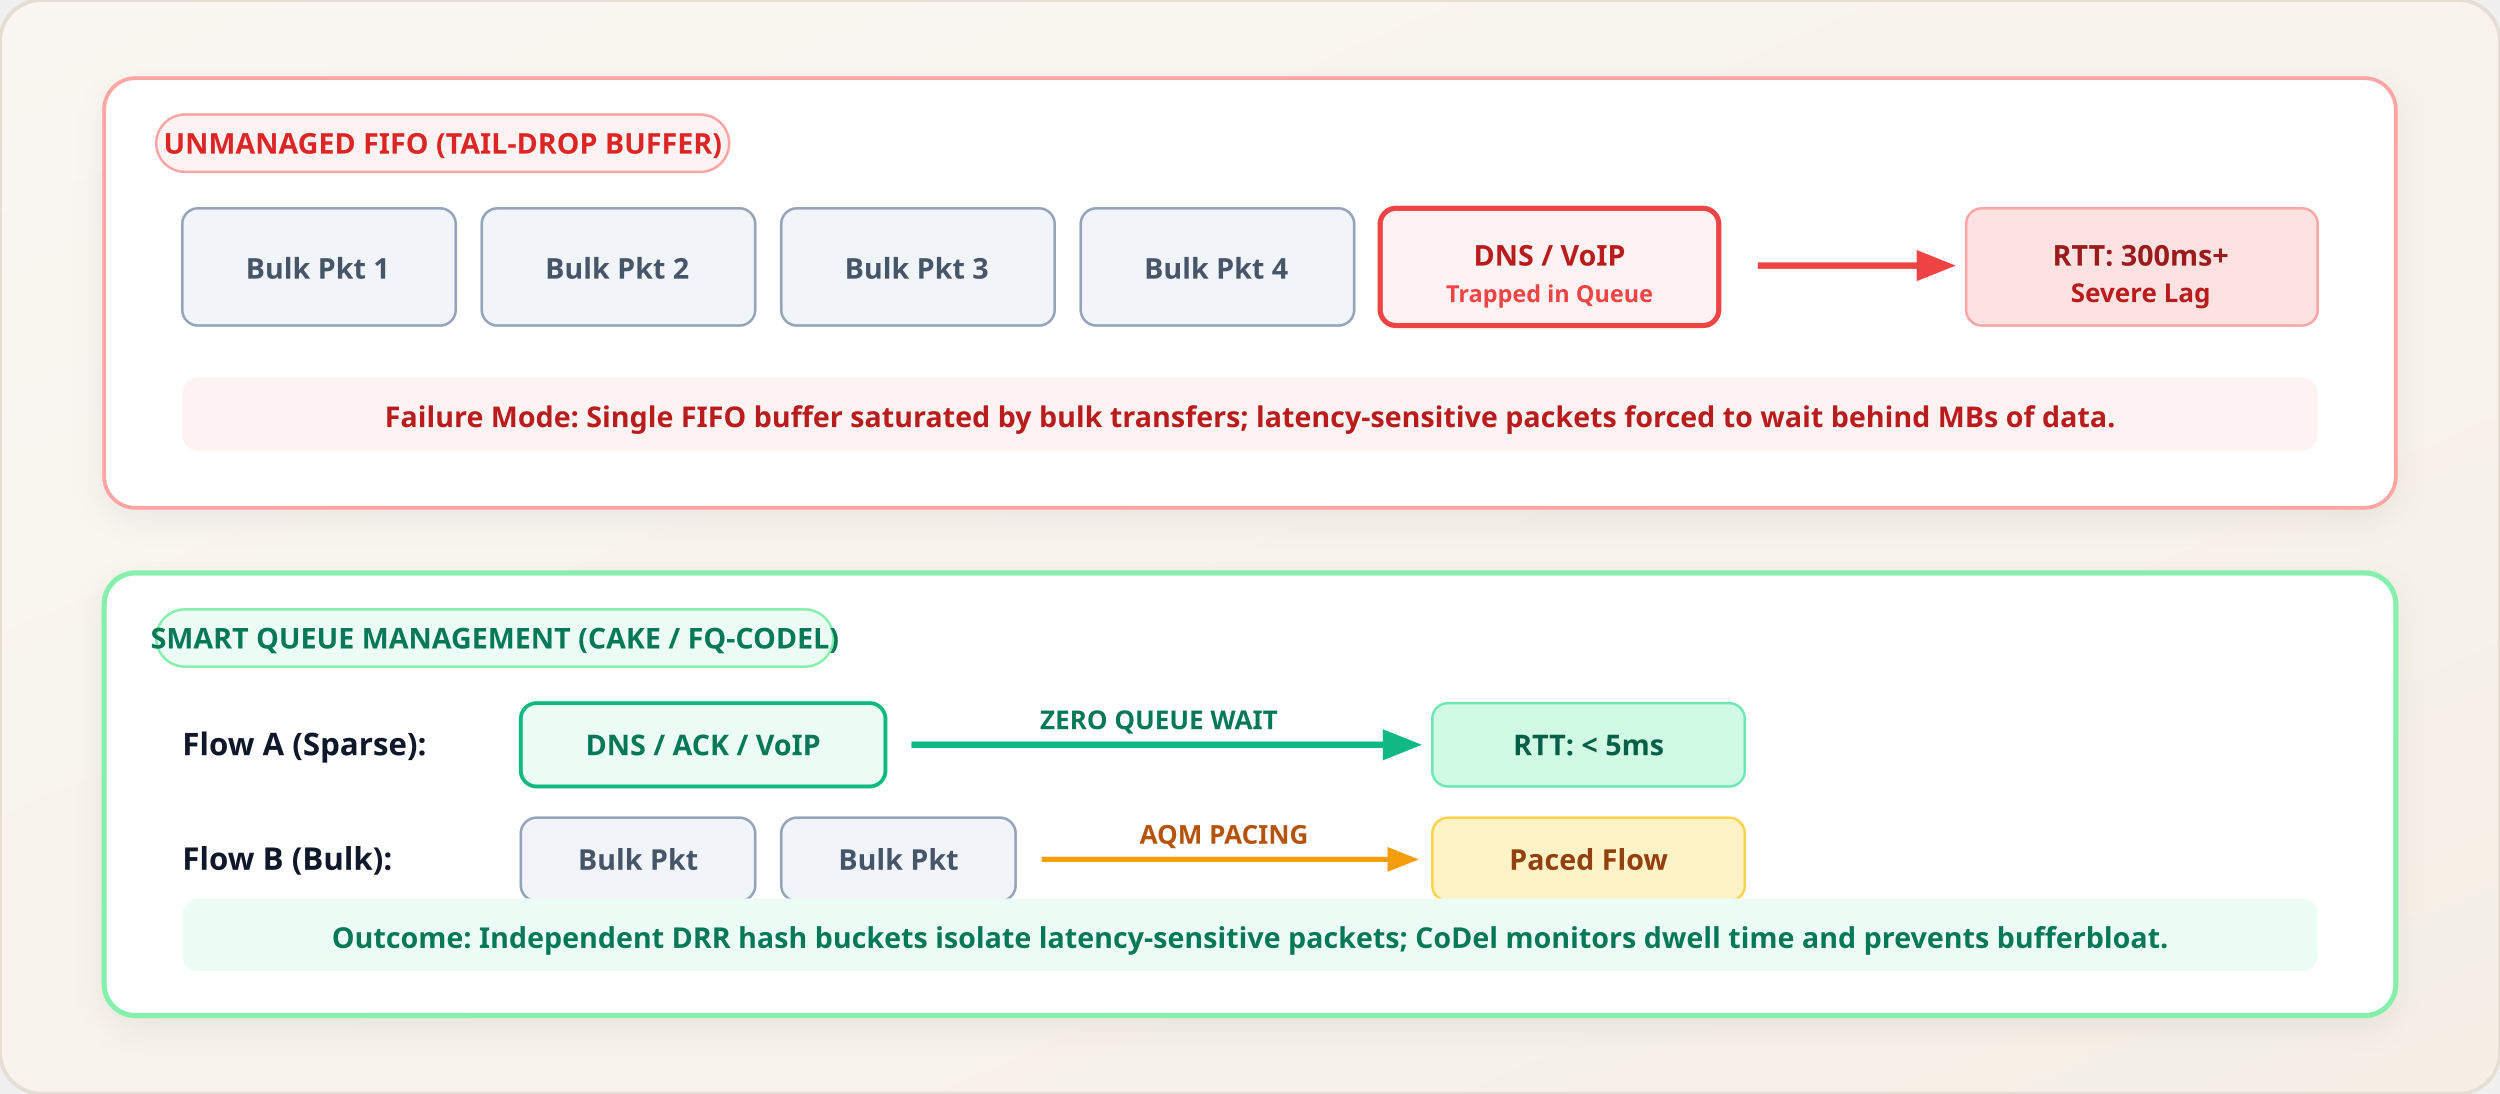
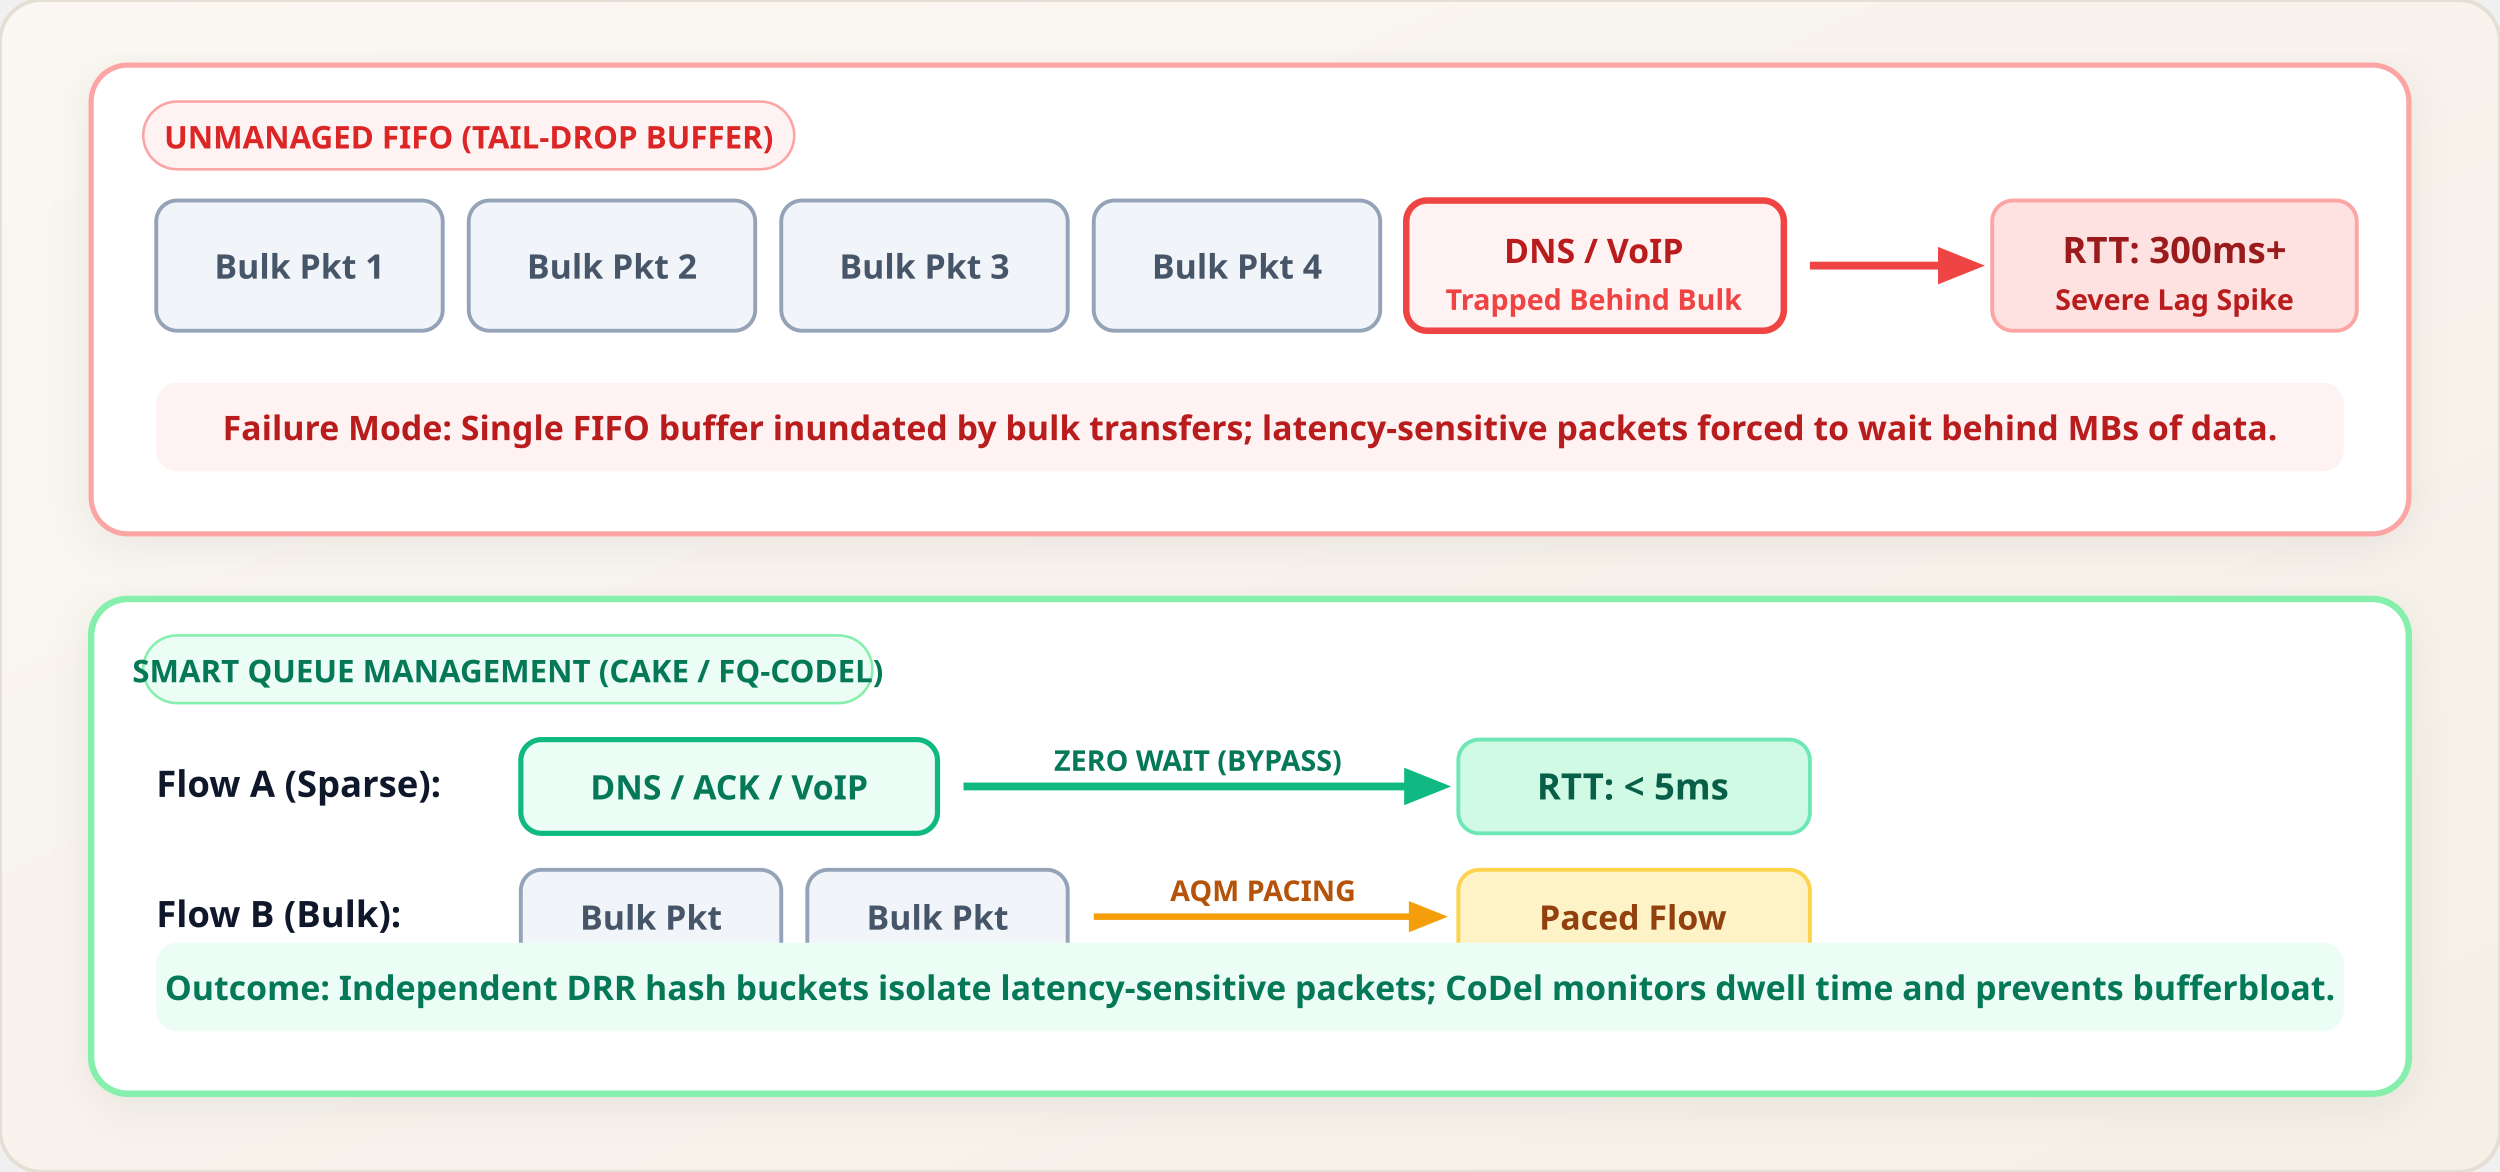
- <svg xmlns="http://www.w3.org/2000/svg" viewBox="0 0 960 420" width="100%" height="auto">
+ <svg xmlns="http://www.w3.org/2000/svg" viewBox="0 0 960 450" width="100%" height="auto">
  <defs>
    <linearGradient id="fqGrad" x1="0%" y1="0%" x2="100%" y2="100%">
      <stop offset="0%" stop-color="#FAF7F2" />
      <stop offset="100%" stop-color="#F5EFE6" />
    </linearGradient>
    <filter id="fqShadow" x="-5%" y="-5%" width="115%" height="115%">
-       <feDropShadow dx="0" dy="4" stdDeviation="6" flood-color="#0f172a" flood-opacity="0.06" />
+       <feDropShadow dx="0" dy="4" stdDeviation="8" flood-color="#0f172a" flood-opacity="0.06" />
    </filter>
    <marker id="fqArrowRed" viewBox="0 0 10 10" refX="6" refY="5" markerWidth="6" markerHeight="6" orient="auto-start-reverse">
      <path d="M 0 1 L 10 5 L 0 9 z" fill="#ef4444" />
    </marker>
    <marker id="fqArrowGreen" viewBox="0 0 10 10" refX="6" refY="5" markerWidth="6" markerHeight="6" orient="auto-start-reverse">
      <path d="M 0 1 L 10 5 L 0 9 z" fill="#10b981" />
    </marker>
    <marker id="fqArrowAmber" viewBox="0 0 10 10" refX="6" refY="5" markerWidth="6" markerHeight="6" orient="auto-start-reverse">
      <path d="M 0 1 L 10 5 L 0 9 z" fill="#f59e0b" />
    </marker>
  </defs>
-   <rect width="960" height="420" rx="16" fill="url(#fqGrad)" stroke="#e5ded4" stroke-width="1.5" />
-   <g transform="translate(40, 30)">
-     <rect width="880" height="165" rx="12" fill="#FFFFFF" stroke="#fca5a5" stroke-width="1.5" filter="url(#fqShadow)" />
-     <rect x="20" y="14" width="220" height="22" rx="11" fill="#fef2f2" stroke="#fca5a5" stroke-width="1" />
-     <text x="130" y="29" text-anchor="middle" font-family="system-ui, sans-serif" font-size="11" font-weight="700" fill="#dc2626">UNMANAGED FIFO (TAIL-DROP BUFFER)</text>
-     <g transform="translate(30, 50)">
-       <rect x="0" y="0" width="105" height="45" rx="6" fill="#f1f5f9" stroke="#94a3b8" />
-       <text x="52" y="27" text-anchor="middle" font-family="system-ui, sans-serif" font-size="11" font-weight="700" fill="#475569">Bulk Pkt 1</text>
-       <rect x="115" y="0" width="105" height="45" rx="6" fill="#f1f5f9" stroke="#94a3b8" />
-       <text x="167" y="27" text-anchor="middle" font-family="system-ui, sans-serif" font-size="11" font-weight="700" fill="#475569">Bulk Pkt 2</text>
-       <rect x="230" y="0" width="105" height="45" rx="6" fill="#f1f5f9" stroke="#94a3b8" />
-       <text x="282" y="27" text-anchor="middle" font-family="system-ui, sans-serif" font-size="11" font-weight="700" fill="#475569">Bulk Pkt 3</text>
-       <rect x="345" y="0" width="105" height="45" rx="6" fill="#f1f5f9" stroke="#94a3b8" />
-       <text x="397" y="27" text-anchor="middle" font-family="system-ui, sans-serif" font-size="11" font-weight="700" fill="#475569">Bulk Pkt 4</text>
-       <rect x="460" y="0" width="130" height="45" rx="6" fill="#fef2f2" stroke="#ef4444" stroke-width="2" />
-       <text x="525" y="22" text-anchor="middle" font-family="system-ui, sans-serif" font-size="11" font-weight="800" fill="#b91c1c">DNS / VoIP</text>
-       <text x="525" y="36" text-anchor="middle" font-family="system-ui, sans-serif" font-size="9" font-weight="700" fill="#ef4444">Trapped in Queue</text>
-       <path d="M 605 22 L 675 22" fill="none" stroke="#ef4444" stroke-width="2.5" marker-end="url(#fqArrowRed)" />
-       <rect x="685" y="0" width="135" height="45" rx="6" fill="#fee2e2" stroke="#fca5a5" />
-       <text x="752" y="22" text-anchor="middle" font-family="system-ui, sans-serif" font-size="11" font-weight="800" fill="#991b1b">RTT: 300ms+</text>
-       <text x="752" y="36" text-anchor="middle" font-family="system-ui, sans-serif" font-size="10" font-weight="600" fill="#b91c1c">Severe Lag</text>
+   <rect width="960" height="450" rx="16" fill="url(#fqGrad)" stroke="#e5ded4" stroke-width="1.5" />
+   <g transform="translate(35, 25)">
+     <rect width="890" height="180" rx="14" fill="#FFFFFF" stroke="#fca5a5" stroke-width="2" filter="url(#fqShadow)" />
+     <rect x="20" y="14" width="250" height="26" rx="13" fill="#fef2f2" stroke="#fca5a5" stroke-width="1" />
+     <text x="145" y="32" text-anchor="middle" font-family="system-ui, sans-serif" font-size="12" font-weight="800" fill="#dc2626">UNMANAGED FIFO (TAIL-DROP BUFFER)</text>
+     <g transform="translate(25, 52)">
+       <rect x="0" y="0" width="110" height="50" rx="8" fill="#f1f5f9" stroke="#94a3b8" stroke-width="1.5" />
+       <text x="55" y="30" text-anchor="middle" font-family="system-ui, sans-serif" font-size="13" font-weight="800" fill="#475569">Bulk Pkt 1</text>
+       <rect x="120" y="0" width="110" height="50" rx="8" fill="#f1f5f9" stroke="#94a3b8" stroke-width="1.5" />
+       <text x="175" y="30" text-anchor="middle" font-family="system-ui, sans-serif" font-size="13" font-weight="800" fill="#475569">Bulk Pkt 2</text>
+       <rect x="240" y="0" width="110" height="50" rx="8" fill="#f1f5f9" stroke="#94a3b8" stroke-width="1.5" />
+       <text x="295" y="30" text-anchor="middle" font-family="system-ui, sans-serif" font-size="13" font-weight="800" fill="#475569">Bulk Pkt 3</text>
+       <rect x="360" y="0" width="110" height="50" rx="8" fill="#f1f5f9" stroke="#94a3b8" stroke-width="1.5" />
+       <text x="415" y="30" text-anchor="middle" font-family="system-ui, sans-serif" font-size="13" font-weight="800" fill="#475569">Bulk Pkt 4</text>
+       <rect x="480" y="0" width="145" height="50" rx="8" fill="#fef2f2" stroke="#ef4444" stroke-width="2.5" />
+       <text x="552" y="24" text-anchor="middle" font-family="system-ui, sans-serif" font-size="13" font-weight="900" fill="#b91c1c">DNS / VoIP</text>
+       <text x="552" y="42" text-anchor="middle" font-family="system-ui, sans-serif" font-size="11" font-weight="700" fill="#ef4444">Trapped Behind Bulk</text>
+       <path d="M 635 25 L 695 25" fill="none" stroke="#ef4444" stroke-width="3" marker-end="url(#fqArrowRed)" />
+       <rect x="705" y="0" width="140" height="50" rx="8" fill="#fee2e2" stroke="#fca5a5" stroke-width="1.5" />
+       <text x="775" y="24" text-anchor="middle" font-family="system-ui, sans-serif" font-size="14" font-weight="900" fill="#991b1b">RTT: 300ms+</text>
+       <text x="775" y="42" text-anchor="middle" font-family="system-ui, sans-serif" font-size="11" font-weight="700" fill="#b91c1c">Severe Lag Spike</text>
    </g>
-     <rect x="30" y="115" width="820" height="28" rx="6" fill="#fef2f2" />
-     <text x="440" y="134" text-anchor="middle" font-family="system-ui, sans-serif" font-size="11" font-weight="600" fill="#b91c1c">
-       Failure Mode: Single FIFO buffer saturated by bulk transfers; latency-sensitive packets forced to wait behind MBs of data.
+     <rect x="25" y="122" width="840" height="34" rx="8" fill="#fef2f2" />
+     <text x="445" y="144" text-anchor="middle" font-family="system-ui, sans-serif" font-size="13" font-weight="700" fill="#b91c1c">
+       Failure Mode: Single FIFO buffer inundated by bulk transfers; latency-sensitive packets forced to wait behind MBs of data.
    </text>
  </g>
-   <g transform="translate(40, 220)">
-     <rect width="880" height="170" rx="12" fill="#FFFFFF" stroke="#86efac" stroke-width="2" filter="url(#fqShadow)" />
-     <rect x="20" y="14" width="260" height="22" rx="11" fill="#ecfdf5" stroke="#86efac" stroke-width="1" />
-     <text x="150" y="29" text-anchor="middle" font-family="system-ui, sans-serif" font-size="11" font-weight="700" fill="#047857">SMART QUEUE MANAGEMENT (CAKE / FQ-CODEL)</text>
-     <g transform="translate(30, 48)">
-       <text x="0" y="22" font-family="system-ui, sans-serif" font-size="12" font-weight="700" fill="#0f172a">Flow A (Sparse):</text>
-       <rect x="130" y="2" width="140" height="32" rx="6" fill="#ecfdf5" stroke="#10b981" stroke-width="1.5" />
-       <text x="200" y="22" text-anchor="middle" font-family="system-ui, sans-serif" font-size="11" font-weight="700" fill="#047857">DNS / ACK / VoIP</text>
-       <path d="M 280 18 L 470 18" fill="none" stroke="#10b981" stroke-width="2.5" marker-end="url(#fqArrowGreen)" />
-       <text x="375" y="12" text-anchor="middle" font-family="system-ui, sans-serif" font-size="10" font-weight="700" fill="#047857">ZERO QUEUE WAIT</text>
-       <rect x="480" y="2" width="120" height="32" rx="6" fill="#d1fae5" stroke="#6ee7b7" />
-       <text x="540" y="22" text-anchor="middle" font-family="system-ui, sans-serif" font-size="11" font-weight="800" fill="#065f46">RTT: &lt; 5ms</text>
-       <text x="0" y="66" font-family="system-ui, sans-serif" font-size="12" font-weight="700" fill="#0f172a">Flow B (Bulk):</text>
-       <rect x="130" y="46" width="90" height="32" rx="6" fill="#f1f5f9" stroke="#94a3b8" />
-       <text x="175" y="66" text-anchor="middle" font-family="system-ui, sans-serif" font-size="11" font-weight="600" fill="#475569">Bulk Pkt</text>
-       <rect x="230" y="46" width="90" height="32" rx="6" fill="#f1f5f9" stroke="#94a3b8" />
-       <text x="275" y="66" text-anchor="middle" font-family="system-ui, sans-serif" font-size="11" font-weight="600" fill="#475569">Bulk Pkt</text>
-       <path d="M 330 62 L 470 62" fill="none" stroke="#f59e0b" stroke-width="2" marker-end="url(#fqArrowAmber)" />
-       <text x="400" y="56" text-anchor="middle" font-family="system-ui, sans-serif" font-size="10" font-weight="700" fill="#b45309">AQM PACING</text>
-       <rect x="480" y="46" width="120" height="32" rx="6" fill="#fef3c7" stroke="#fcd34d" />
-       <text x="540" y="66" text-anchor="middle" font-family="system-ui, sans-serif" font-size="11" font-weight="700" fill="#92400e">Paced Flow</text>
+   <g transform="translate(35, 230)">
+     <rect width="890" height="190" rx="14" fill="#FFFFFF" stroke="#86efac" stroke-width="2.5" filter="url(#fqShadow)" />
+     <rect x="20" y="14" width="280" height="26" rx="13" fill="#ecfdf5" stroke="#86efac" stroke-width="1" />
+     <text x="160" y="32" text-anchor="middle" font-family="system-ui, sans-serif" font-size="12" font-weight="800" fill="#047857">SMART QUEUE MANAGEMENT (CAKE / FQ-CODEL)</text>
+     <g transform="translate(25, 52)">
+       <text x="0" y="24" font-family="system-ui, sans-serif" font-size="14" font-weight="800" fill="#0f172a">Flow A (Sparse):</text>
+       <rect x="140" y="2" width="160" height="36" rx="8" fill="#ecfdf5" stroke="#10b981" stroke-width="2" />
+       <text x="220" y="25" text-anchor="middle" font-family="system-ui, sans-serif" font-size="13" font-weight="800" fill="#047857">DNS / ACK / VoIP</text>
+       <path d="M 310 20 L 490 20" fill="none" stroke="#10b981" stroke-width="3" marker-end="url(#fqArrowGreen)" />
+       <text x="400" y="14" text-anchor="middle" font-family="system-ui, sans-serif" font-size="11" font-weight="800" fill="#047857">ZERO WAIT (BYPASS)</text>
+       <rect x="500" y="2" width="135" height="36" rx="8" fill="#d1fae5" stroke="#6ee7b7" stroke-width="1.5" />
+       <text x="567" y="25" text-anchor="middle" font-family="system-ui, sans-serif" font-size="14" font-weight="900" fill="#065f46">RTT: &lt; 5ms</text>
+       <text x="0" y="74" font-family="system-ui, sans-serif" font-size="14" font-weight="800" fill="#0f172a">Flow B (Bulk):</text>
+       <rect x="140" y="52" width="100" height="36" rx="8" fill="#f1f5f9" stroke="#94a3b8" stroke-width="1.5" />
+       <text x="190" y="75" text-anchor="middle" font-family="system-ui, sans-serif" font-size="13" font-weight="700" fill="#475569">Bulk Pkt</text>
+       <rect x="250" y="52" width="100" height="36" rx="8" fill="#f1f5f9" stroke="#94a3b8" stroke-width="1.5" />
+       <text x="300" y="75" text-anchor="middle" font-family="system-ui, sans-serif" font-size="13" font-weight="700" fill="#475569">Bulk Pkt</text>
+       <path d="M 360 70 L 490 70" fill="none" stroke="#f59e0b" stroke-width="2.5" marker-end="url(#fqArrowAmber)" />
+       <text x="425" y="64" text-anchor="middle" font-family="system-ui, sans-serif" font-size="11" font-weight="800" fill="#b45309">AQM PACING</text>
+       <rect x="500" y="52" width="135" height="36" rx="8" fill="#fef3c7" stroke="#fcd34d" stroke-width="1.5" />
+       <text x="567" y="75" text-anchor="middle" font-family="system-ui, sans-serif" font-size="13" font-weight="800" fill="#92400e">Paced Flow</text>
    </g>
-     <rect x="30" y="125" width="820" height="28" rx="6" fill="#ecfdf5" />
-     <text x="440" y="144" text-anchor="middle" font-family="system-ui, sans-serif" font-size="11" font-weight="700" fill="#047857">
+     <rect x="25" y="132" width="840" height="34" rx="8" fill="#ecfdf5" />
+     <text x="445" y="154" text-anchor="middle" font-family="system-ui, sans-serif" font-size="13" font-weight="800" fill="#047857">
      Outcome: Independent DRR hash buckets isolate latency-sensitive packets; CoDel monitors dwell time and prevents bufferbloat.
    </text>
  </g>
</svg>
